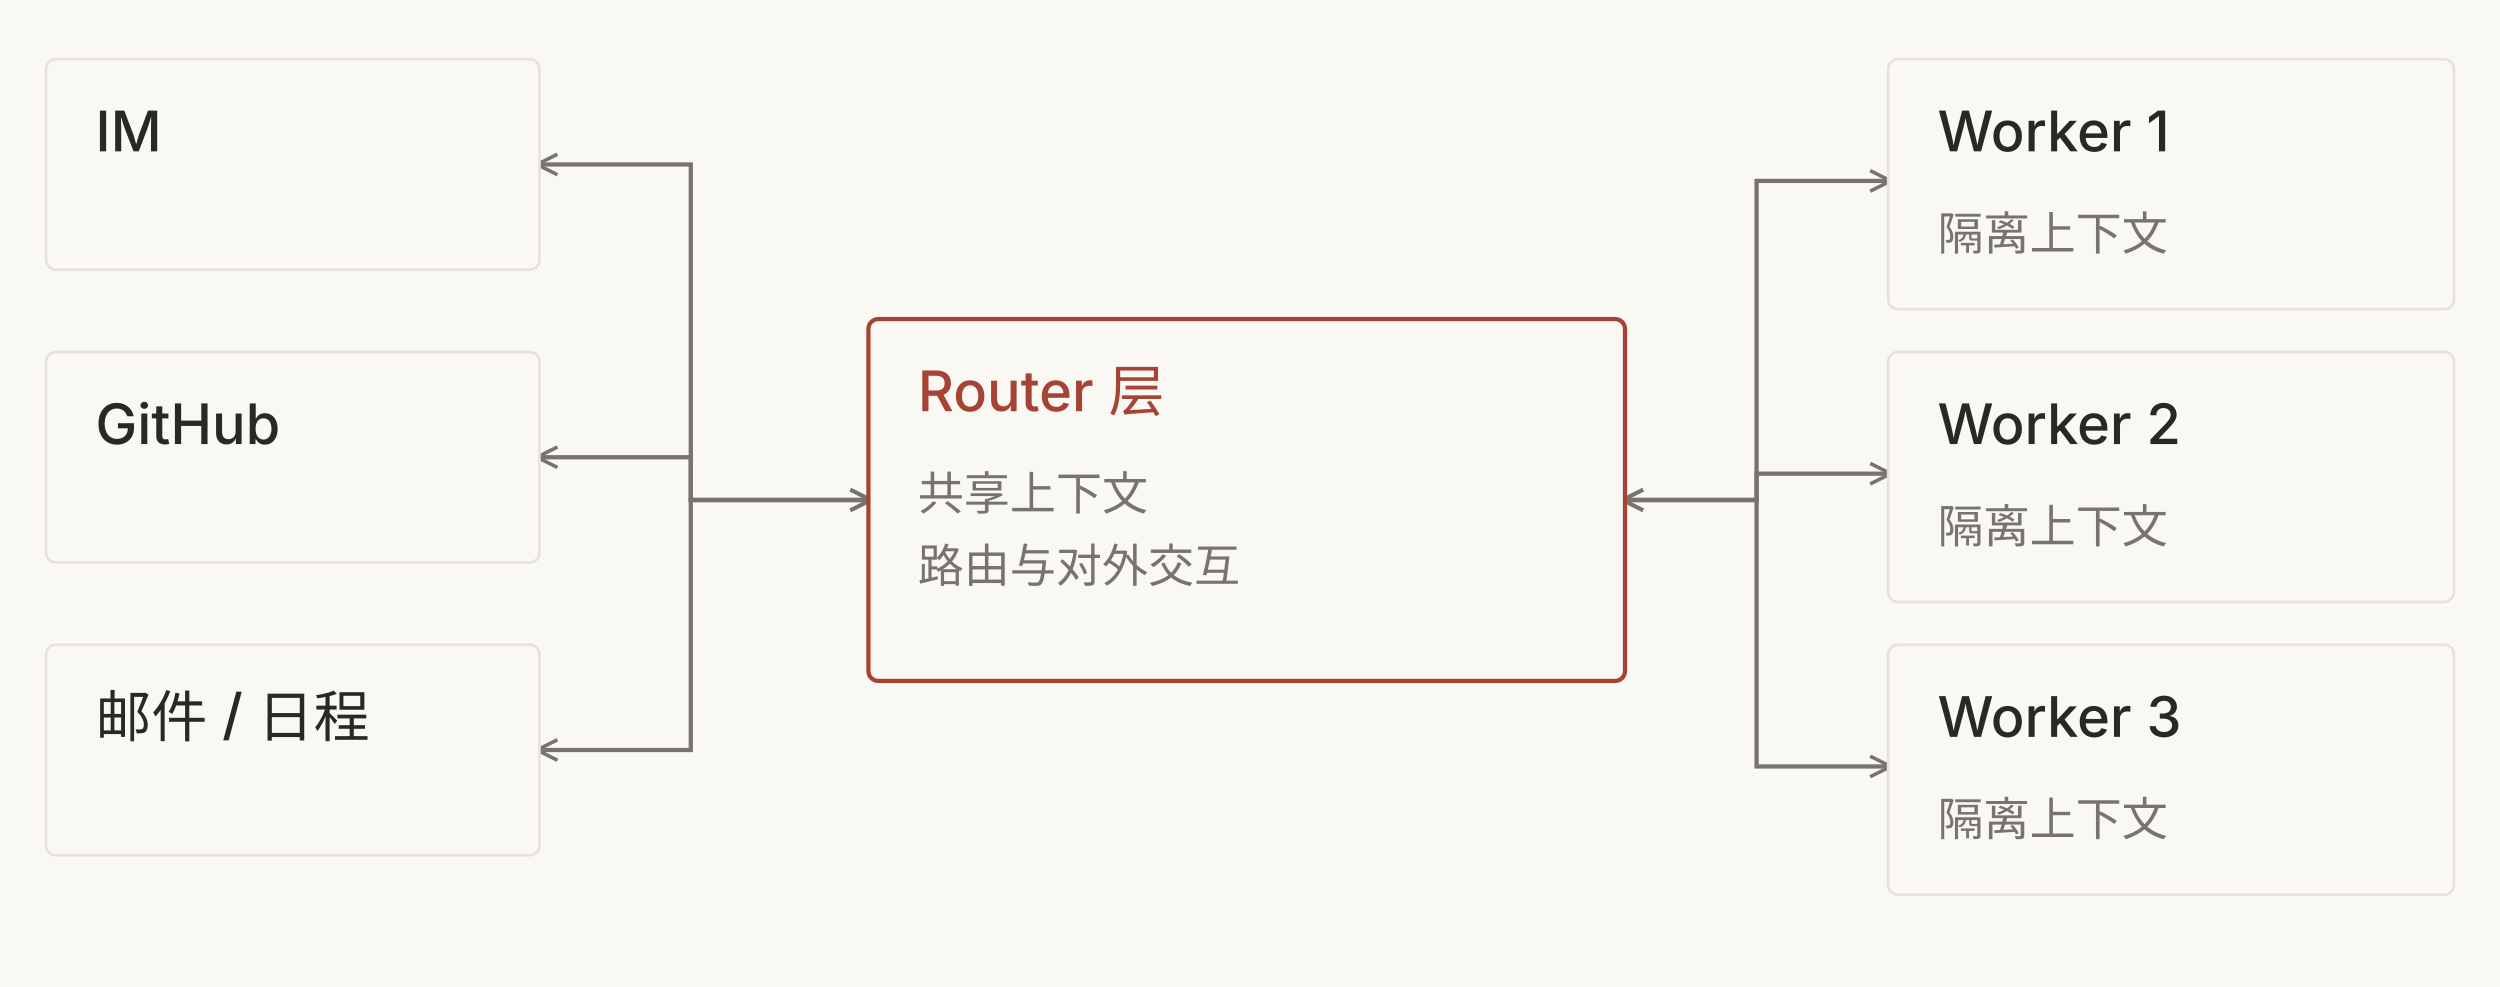
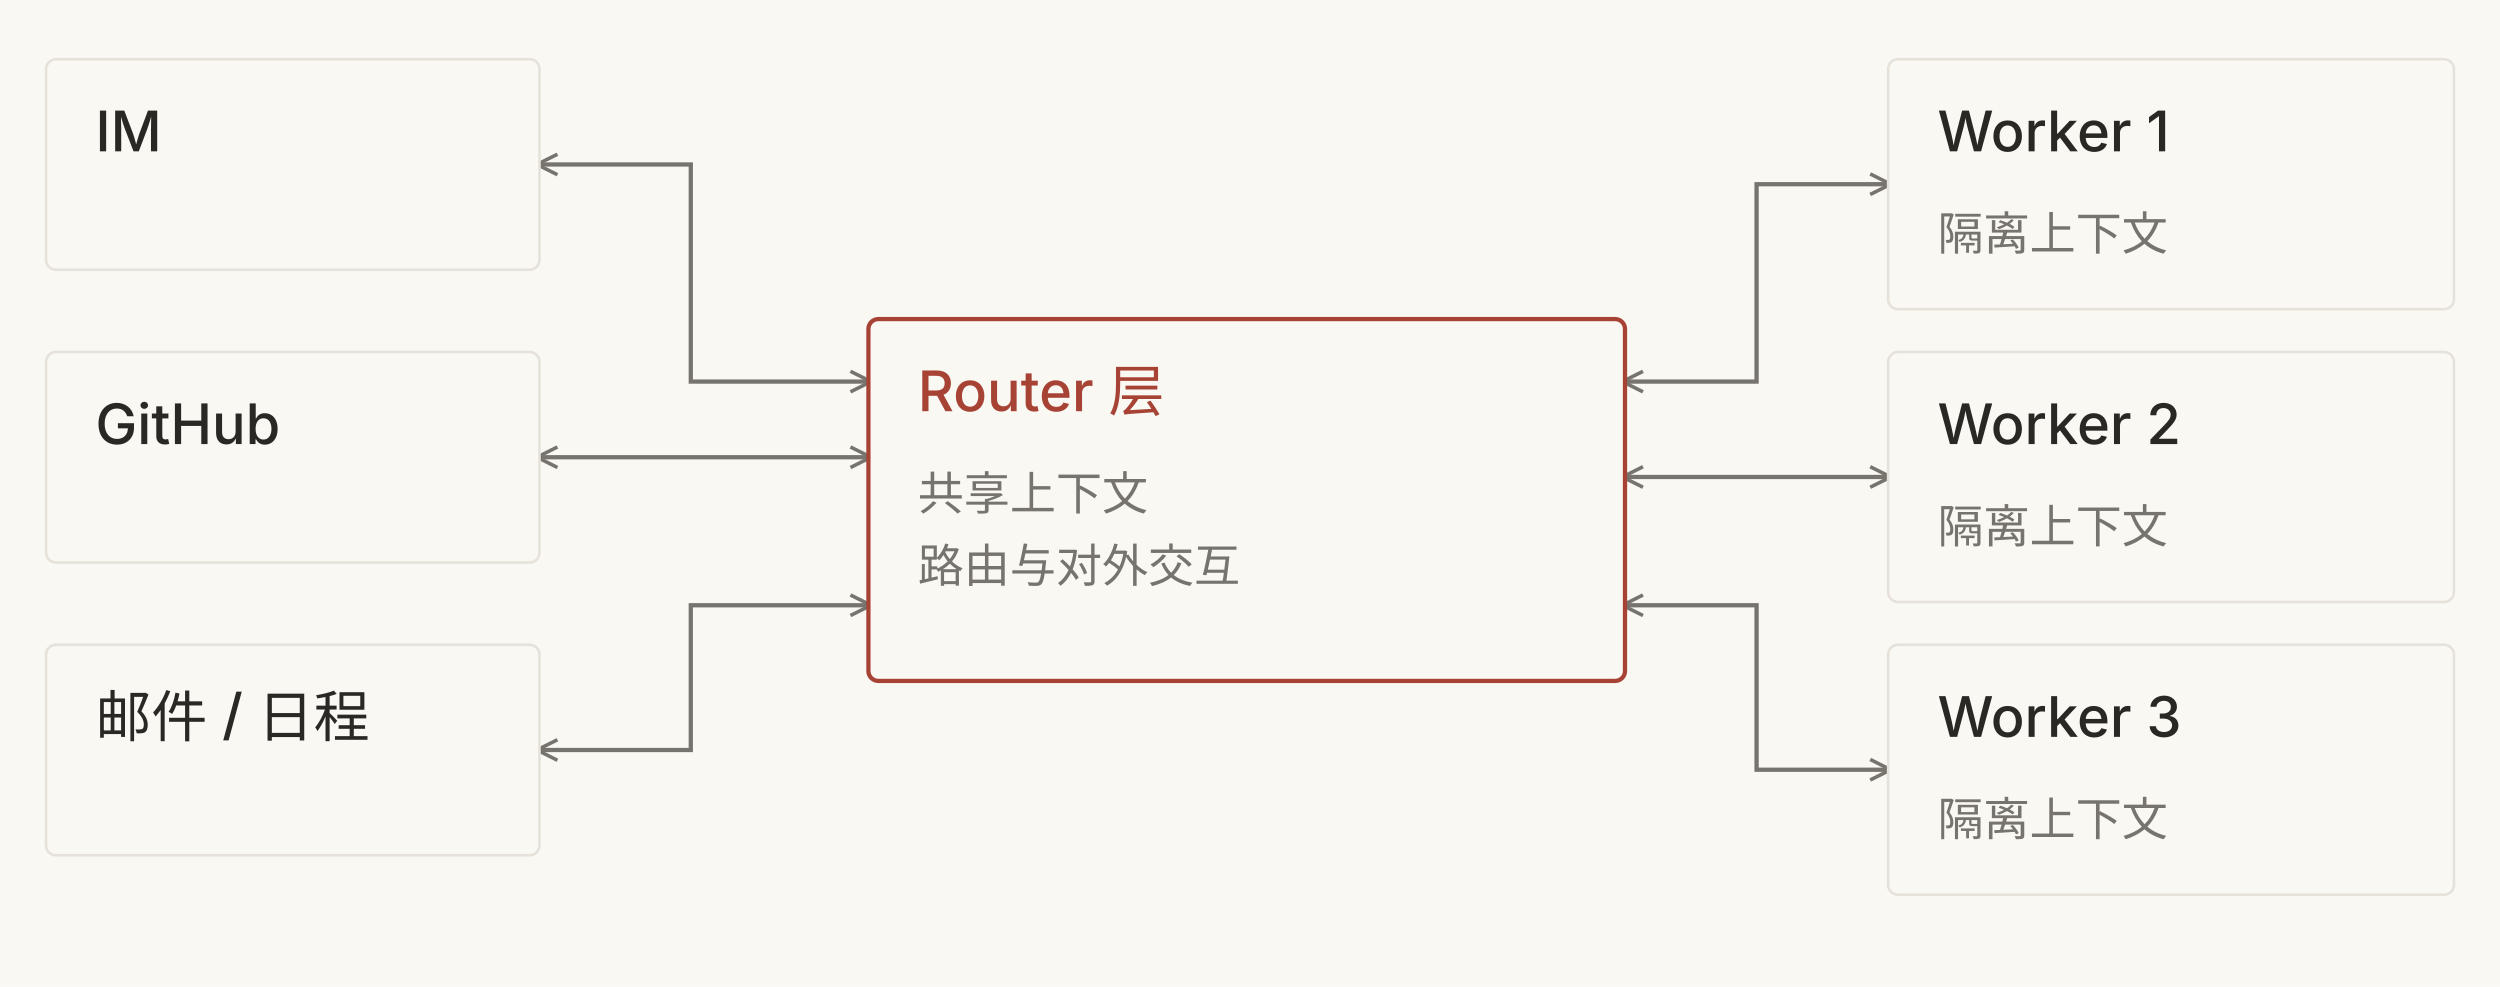
<svg xmlns="http://www.w3.org/2000/svg" width="760" height="300" viewBox="0 0 760 300" role="img" aria-labelledby="title desc">
  <defs>
    <marker id="arrow-accent" viewBox="0 0 10 10" refX="8" refY="5" markerWidth="6" markerHeight="6" orient="auto-start-reverse">
      <path d="M1 1 L9 5 L1 9" fill="none" stroke="#a64335" stroke-width="1.4" />
    </marker>
    <marker id="arrow-muted" viewBox="0 0 10 10" refX="8" refY="5" markerWidth="6" markerHeight="6" orient="auto-start-reverse">
      <path d="M1 1 L9 5 L1 9" fill="none" stroke="#77746e" stroke-width="1.4" />
    </marker>
  </defs>
  <rect width="760" height="300" fill="#faf8f3" />
  <g font-family="-apple-system,BlinkMacSystemFont,Segoe UI,PingFang SC,Microsoft YaHei,sans-serif">
-     <polyline points="164,50 210,50 210,152 264,152" fill="none" stroke="#77746e" stroke-width="1.3" marker-end="url(#arrow-muted)" marker-start="url(#arrow-muted)" />
-     <polyline points="494,152 534,152 534,55 574,55" fill="none" stroke="#77746e" stroke-width="1.3" marker-end="url(#arrow-muted)" marker-start="url(#arrow-muted)" />
-     <polyline points="164,139 210,139 210,152 264,152" fill="none" stroke="#77746e" stroke-width="1.3" marker-end="url(#arrow-muted)" marker-start="url(#arrow-muted)" />
-     <polyline points="494,152 534,152 534,144 574,144" fill="none" stroke="#77746e" stroke-width="1.3" marker-end="url(#arrow-muted)" marker-start="url(#arrow-muted)" />
-     <polyline points="164,228 210,228 210,152 264,152" fill="none" stroke="#77746e" stroke-width="1.3" marker-end="url(#arrow-muted)" marker-start="url(#arrow-muted)" />
-     <polyline points="494,152 534,152 534,233 574,233" fill="none" stroke="#77746e" stroke-width="1.3" marker-end="url(#arrow-muted)" marker-start="url(#arrow-muted)" />
+     <polyline points="164,50 210,50 210,116 264,116" fill="none" stroke="#77746e" stroke-width="1.3" marker-end="url(#arrow-muted)" marker-start="url(#arrow-muted)" />
+     <polyline points="494,116 534,116 534,56 574,56" fill="none" stroke="#77746e" stroke-width="1.3" marker-end="url(#arrow-muted)" marker-start="url(#arrow-muted)" />
+     <polyline points="164,139 264,139" fill="none" stroke="#77746e" stroke-width="1.3" marker-end="url(#arrow-muted)" marker-start="url(#arrow-muted)" />
+     <polyline points="494,145 574,145" fill="none" stroke="#77746e" stroke-width="1.3" marker-end="url(#arrow-muted)" marker-start="url(#arrow-muted)" />
+     <polyline points="164,228 210,228 210,184 264,184" fill="none" stroke="#77746e" stroke-width="1.3" marker-end="url(#arrow-muted)" marker-start="url(#arrow-muted)" />
+     <polyline points="494,184 534,184 534,234 574,234" fill="none" stroke="#77746e" stroke-width="1.3" marker-end="url(#arrow-muted)" marker-start="url(#arrow-muted)" />
    <rect x="14" y="18" width="150" height="64" rx="3" fill="#faf8f3" stroke="#e6e2da" stroke-width="0.8" />
    <text x="29" y="46" font-size="17" fill="#292825" font-weight="500" data-node="c0" data-max-width="120">IM</text>
    <rect x="14" y="107" width="150" height="64" rx="3" fill="#faf8f3" stroke="#e6e2da" stroke-width="0.8" />
    <text x="29" y="135" font-size="17" fill="#292825" font-weight="500" data-node="c1" data-max-width="120">GitHub</text>
    <rect x="14" y="196" width="150" height="64" rx="3" fill="#faf8f3" stroke="#e6e2da" stroke-width="0.8" />
    <text x="29" y="224" font-size="17" fill="#292825" font-weight="500" data-node="c2" data-max-width="120">邮件 / 日程</text>
    <rect x="264" y="97" width="230" height="110" rx="3" fill="#faf8f3" stroke="#a64335" stroke-width="1.3" />
    <text x="279" y="125" font-size="17" fill="#a64335" font-weight="500" data-node="router" data-max-width="200">Router 层</text>
    <text x="279" y="155" font-size="14" fill="#77746e" font-weight="400" data-node="router" data-max-width="200">共享上下文</text>
    <text x="279" y="177" font-size="14" fill="#77746e" font-weight="400" data-node="router" data-max-width="200">路由与对外交互</text>
    <rect x="574" y="18" width="172" height="76" rx="3" fill="#faf8f3" stroke="#e6e2da" stroke-width="0.8" />
    <text x="589" y="46" font-size="17" fill="#292825" font-weight="500" data-node="w0" data-max-width="142">Worker 1</text>
    <text x="589" y="76" font-size="14" fill="#77746e" font-weight="400" data-node="w0" data-max-width="142">隔离上下文</text>
    <rect x="574" y="107" width="172" height="76" rx="3" fill="#faf8f3" stroke="#e6e2da" stroke-width="0.8" />
    <text x="589" y="135" font-size="17" fill="#292825" font-weight="500" data-node="w1" data-max-width="142">Worker 2</text>
    <text x="589" y="165" font-size="14" fill="#77746e" font-weight="400" data-node="w1" data-max-width="142">隔离上下文</text>
    <rect x="574" y="196" width="172" height="76" rx="3" fill="#faf8f3" stroke="#e6e2da" stroke-width="0.8" />
    <text x="589" y="224" font-size="17" fill="#292825" font-weight="500" data-node="w2" data-max-width="142">Worker 3</text>
    <text x="589" y="254" font-size="14" fill="#77746e" font-weight="400" data-node="w2" data-max-width="142">隔离上下文</text>
  </g>
</svg>
